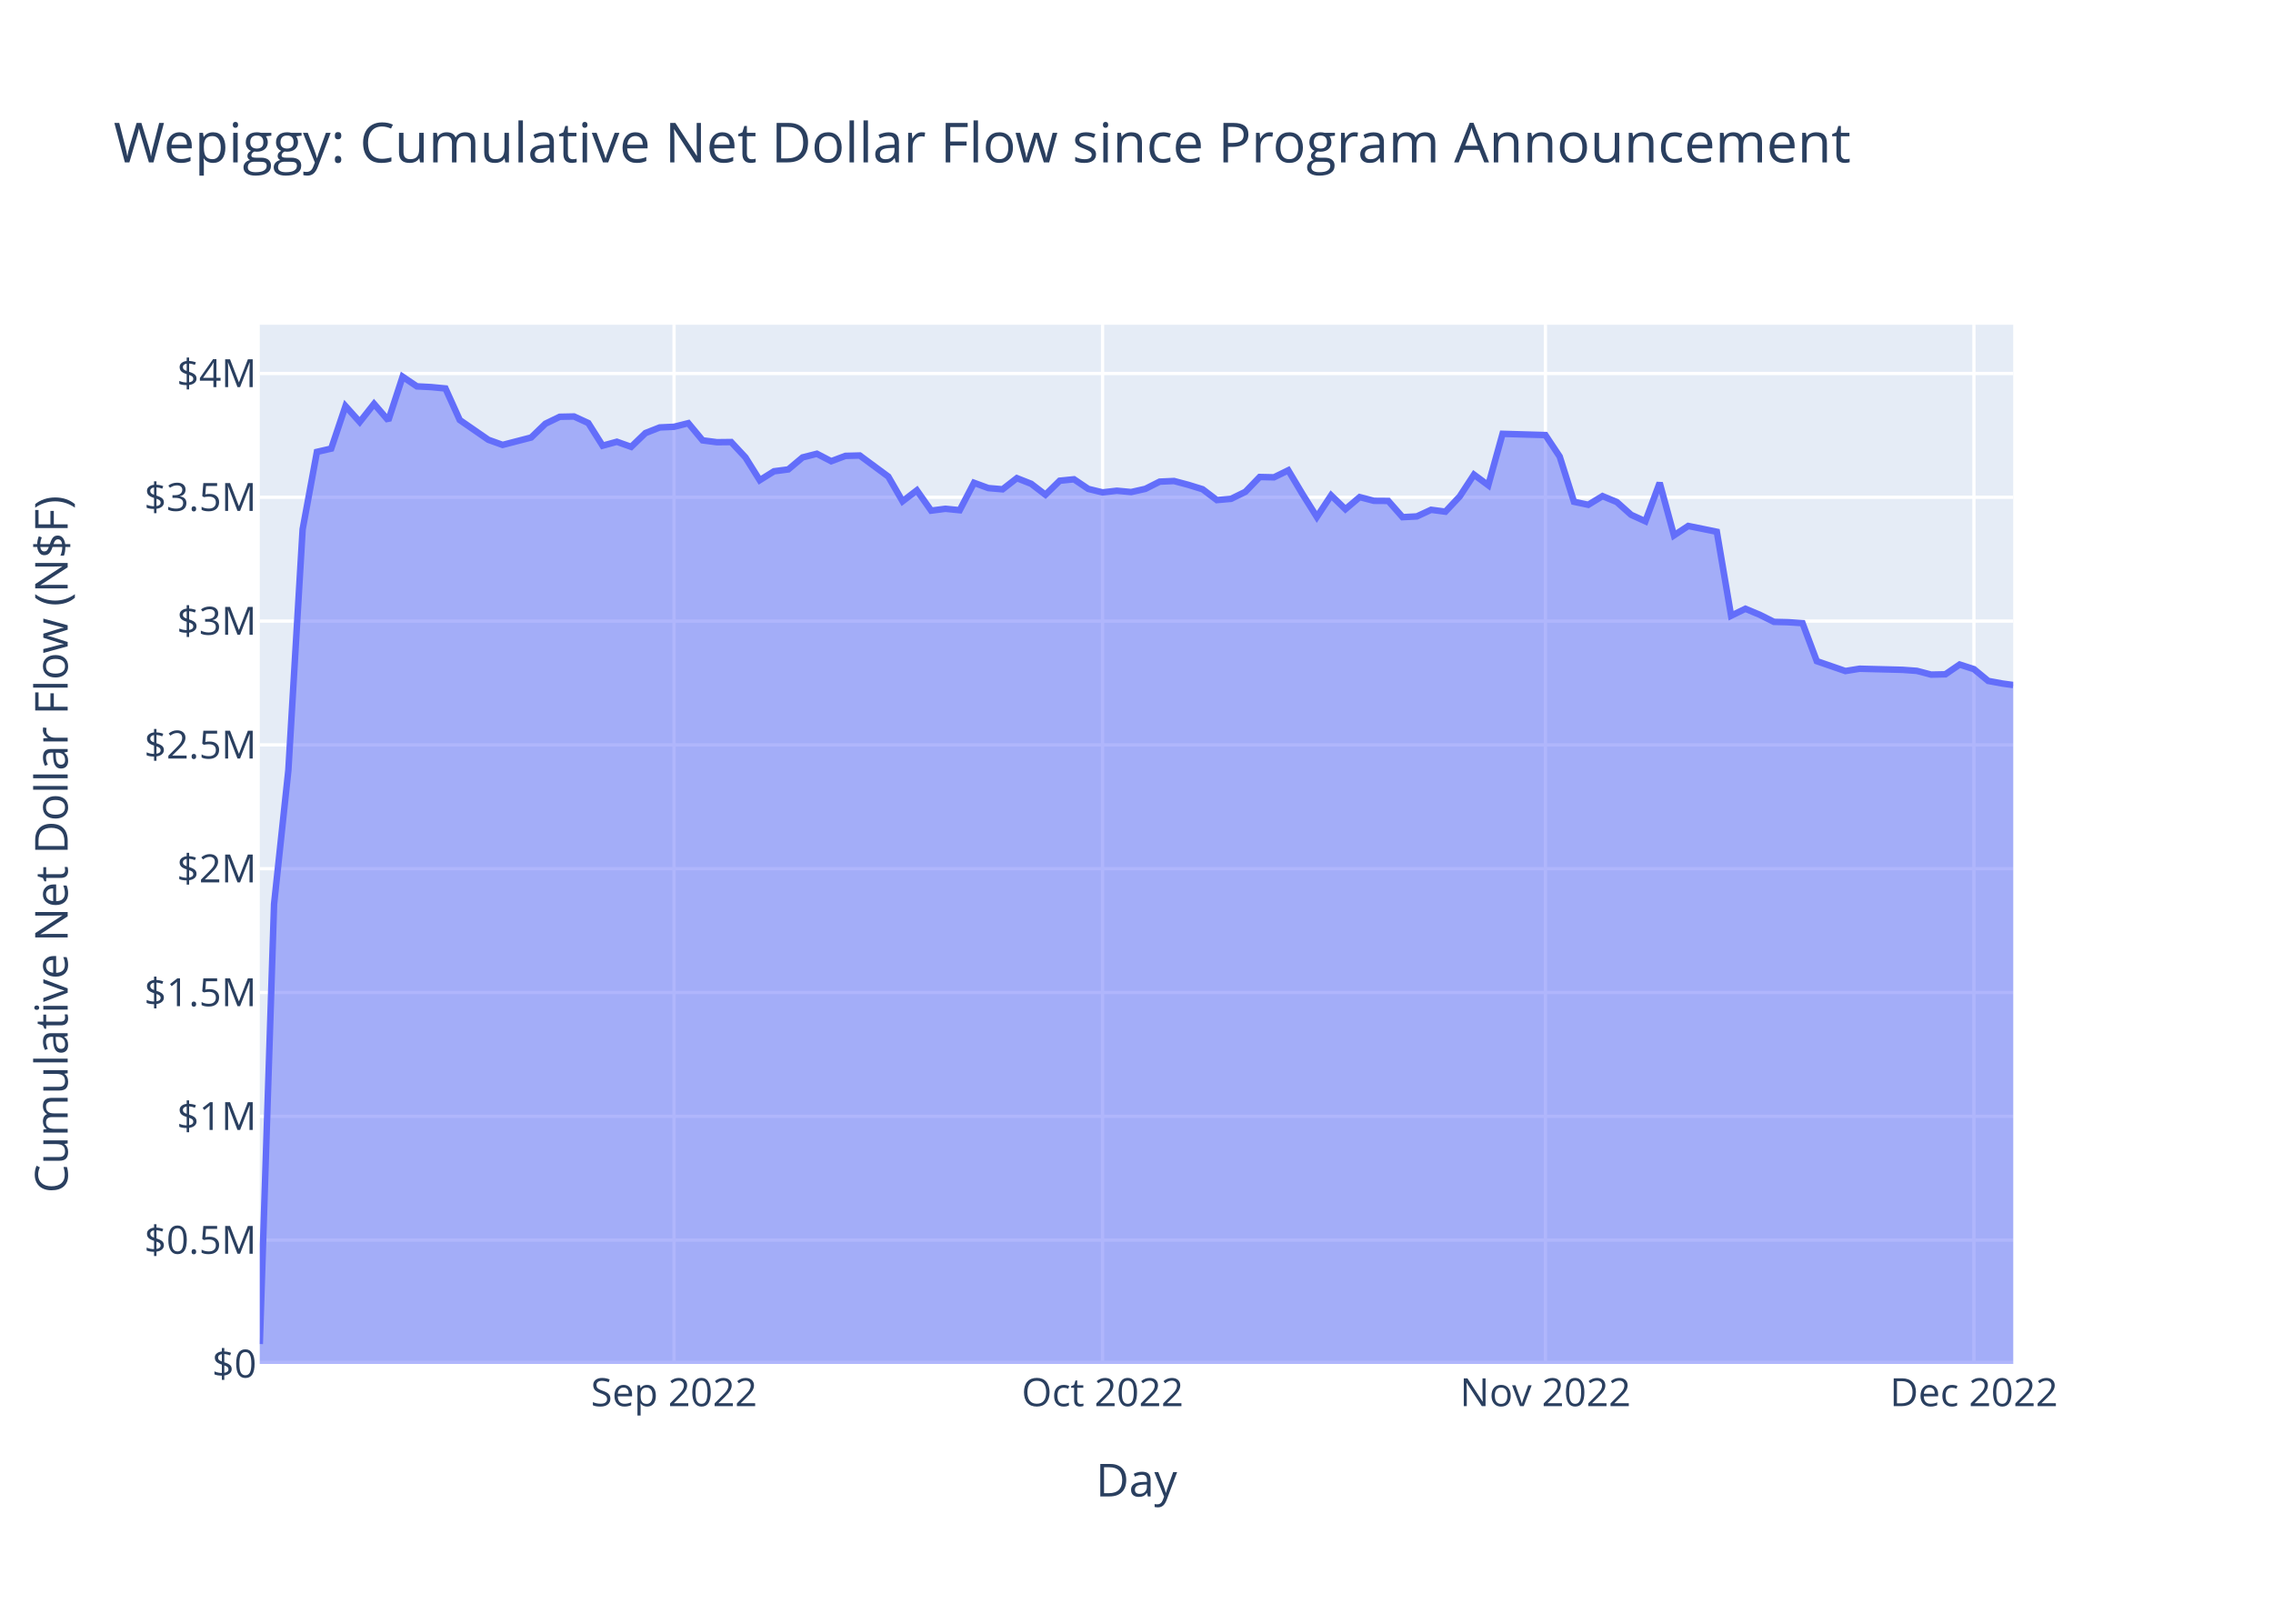
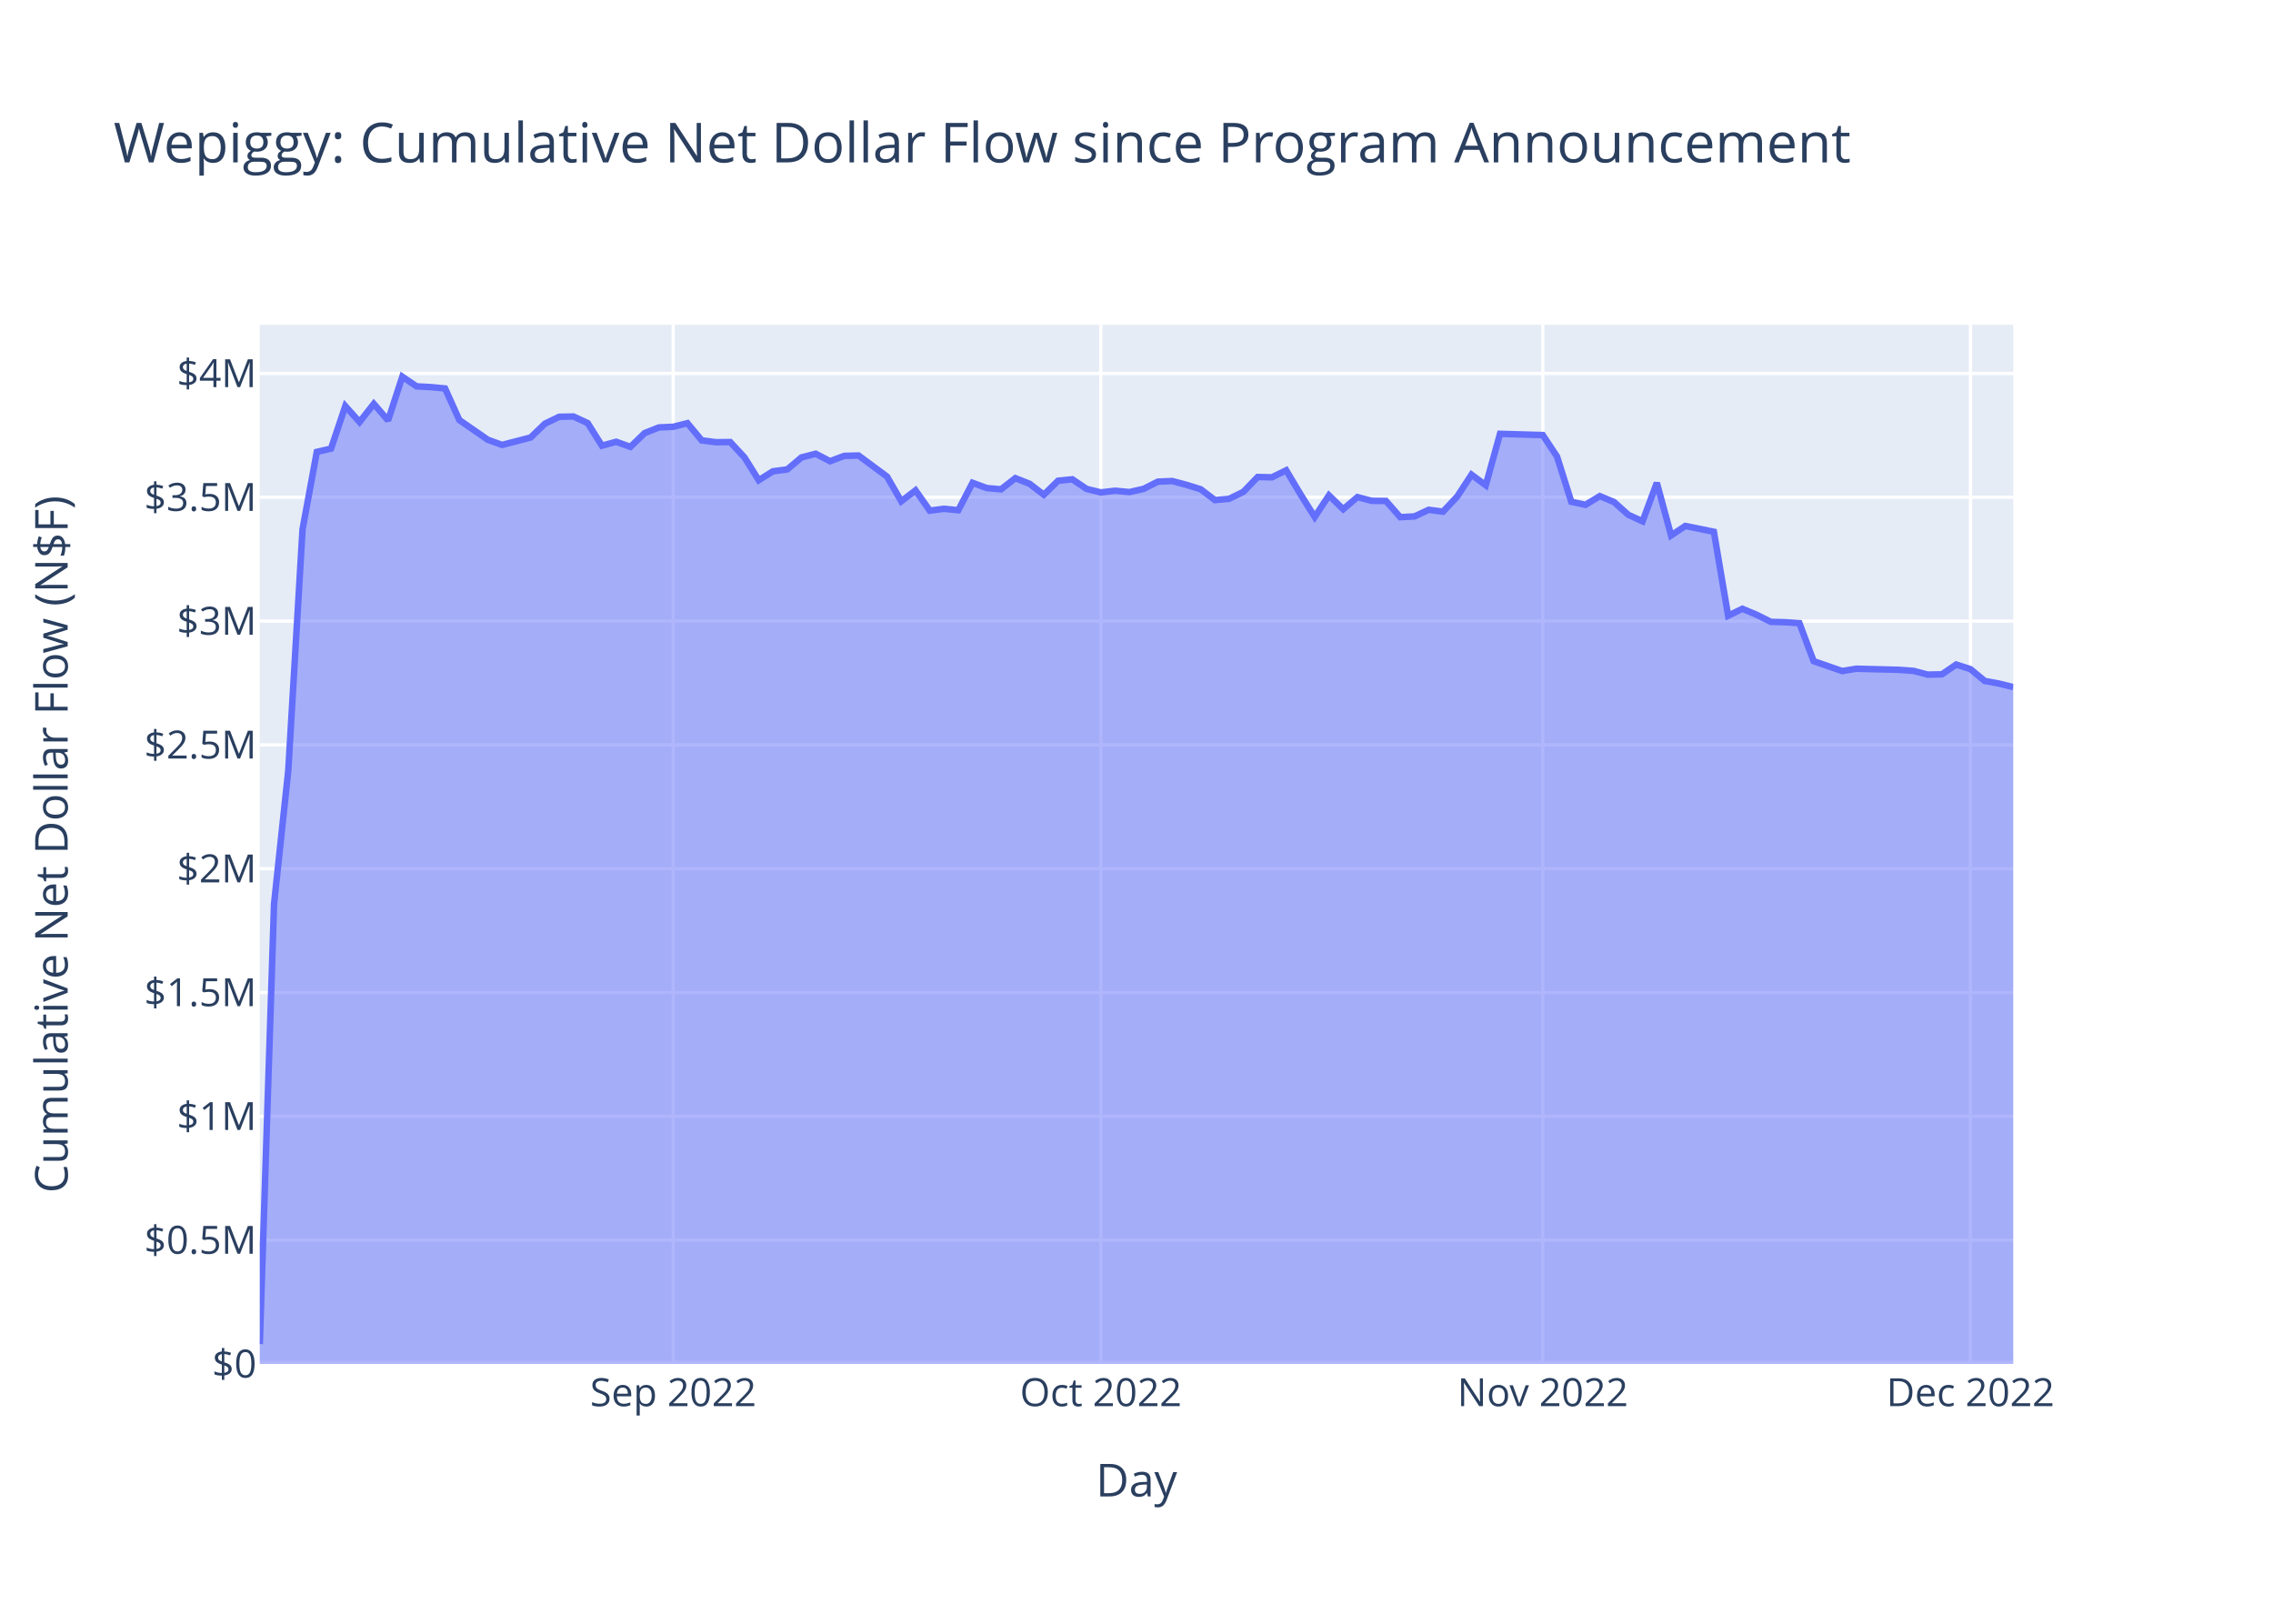
<svg xmlns="http://www.w3.org/2000/svg" class="main-svg" width="700" height="500" style="" viewBox="0 0 700 500">
  <rect x="0" y="0" width="700" height="500" style="fill: rgb(255, 255, 255); fill-opacity: 1;" />
-   <defs id="defs-b5c860">
+   <defs id="defs-db7991">
    <g class="clips">
-       <clipPath id="clipb5c860xyplot" class="plotclip">
+       <clipPath id="clipdb7991xyplot" class="plotclip">
        <rect width="540" height="320" />
      </clipPath>
-       <clipPath class="axesclip" id="clipb5c860x">
+       <clipPath class="axesclip" id="clipdb7991x">
        <rect x="80" y="0" width="540" height="500" />
      </clipPath>
-       <clipPath class="axesclip" id="clipb5c860y">
+       <clipPath class="axesclip" id="clipdb7991y">
        <rect x="0" y="100" width="700" height="320" />
      </clipPath>
-       <clipPath class="axesclip" id="clipb5c860xy">
+       <clipPath class="axesclip" id="clipdb7991xy">
        <rect x="80" y="100" width="540" height="320" />
      </clipPath>
    </g>
    <g class="gradients" />
    <g class="patterns" />
  </defs>
  <g class="bglayer">
    <rect class="bg" x="80" y="100" width="540" height="320" style="fill: rgb(229, 236, 246); fill-opacity: 1; stroke-width: 0;" />
  </g>
  <g class="layer-below">
    <g class="imagelayer" />
    <g class="shapelayer" />
  </g>
  <g class="cartesianlayer">
    <g class="subplot xy">
      <g class="layer-subplot">
        <g class="shapelayer" />
        <g class="imagelayer" />
      </g>
      <g class="minor-gridlayer">
        <g class="x" />
        <g class="y" />
      </g>
      <g class="gridlayer">
        <g class="x">
-           <path class="xgrid crisp" transform="translate(207.58,0)" d="M0,100v320" style="stroke: rgb(255, 255, 255); stroke-opacity: 1; stroke-width: 1px;" />
-           <path class="xgrid crisp" transform="translate(339.55,0)" d="M0,100v320" style="stroke: rgb(255, 255, 255); stroke-opacity: 1; stroke-width: 1px;" />
-           <path class="xgrid crisp" transform="translate(475.93,0)" d="M0,100v320" style="stroke: rgb(255, 255, 255); stroke-opacity: 1; stroke-width: 1px;" />
-           <path class="xgrid crisp" transform="translate(607.9,0)" d="M0,100v320" style="stroke: rgb(255, 255, 255); stroke-opacity: 1; stroke-width: 1px;" />
+           <path class="xgrid crisp" transform="translate(207.32,0)" d="M0,100v320" style="stroke: rgb(255, 255, 255); stroke-opacity: 1; stroke-width: 1px;" />
+           <path class="xgrid crisp" transform="translate(339.02,0)" d="M0,100v320" style="stroke: rgb(255, 255, 255); stroke-opacity: 1; stroke-width: 1px;" />
+           <path class="xgrid crisp" transform="translate(475.12,0)" d="M0,100v320" style="stroke: rgb(255, 255, 255); stroke-opacity: 1; stroke-width: 1px;" />
+           <path class="xgrid crisp" transform="translate(606.83,0)" d="M0,100v320" style="stroke: rgb(255, 255, 255); stroke-opacity: 1; stroke-width: 1px;" />
        </g>
        <g class="y">
          <path class="ygrid crisp" transform="translate(0,381.87)" d="M80,0h540" style="stroke: rgb(255, 255, 255); stroke-opacity: 1; stroke-width: 1px;" />
          <path class="ygrid crisp" transform="translate(0,343.75)" d="M80,0h540" style="stroke: rgb(255, 255, 255); stroke-opacity: 1; stroke-width: 1px;" />
          <path class="ygrid crisp" transform="translate(0,305.62)" d="M80,0h540" style="stroke: rgb(255, 255, 255); stroke-opacity: 1; stroke-width: 1px;" />
          <path class="ygrid crisp" transform="translate(0,267.5)" d="M80,0h540" style="stroke: rgb(255, 255, 255); stroke-opacity: 1; stroke-width: 1px;" />
          <path class="ygrid crisp" transform="translate(0,229.37)" d="M80,0h540" style="stroke: rgb(255, 255, 255); stroke-opacity: 1; stroke-width: 1px;" />
          <path class="ygrid crisp" transform="translate(0,191.25)" d="M80,0h540" style="stroke: rgb(255, 255, 255); stroke-opacity: 1; stroke-width: 1px;" />
          <path class="ygrid crisp" transform="translate(0,153.12)" d="M80,0h540" style="stroke: rgb(255, 255, 255); stroke-opacity: 1; stroke-width: 1px;" />
          <path class="ygrid crisp" transform="translate(0,115)" d="M80,0h540" style="stroke: rgb(255, 255, 255); stroke-opacity: 1; stroke-width: 1px;" />
        </g>
      </g>
      <g class="zerolinelayer">
        <path class="yzl zl crisp" transform="translate(0,420)" d="M80,0h540" style="stroke: rgb(255, 255, 255); stroke-opacity: 1; stroke-width: 2px;" />
      </g>
      <path class="xlines-below" />
      <path class="ylines-below" />
      <g class="overlines-below" />
      <g class="xaxislayer-below" />
      <g class="yaxislayer-below" />
      <g class="overaxes-below" />
-       <g class="plot" transform="translate(80,100)" clip-path="url(#clipb5c860xyplot)">
+       <g class="plot" transform="translate(80,100)" clip-path="url(#clipdb7991xyplot)">
        <g class="scatterlayer mlayer">
-           <g class="trace scatter trace1fdfcf" style="stroke-miterlimit: 2;">
+           <g class="trace scatter trace169aa5" style="stroke-miterlimit: 2;">
            <g class="fills">
              <g>
-                 <path class="js-fill" d="M540,320L0,320L0,313.87L4.4,178.41L8.8,137.22L13.2,62.99L17.6,39.15L22,38.14L26.4,25.05L30.79,29.94L35.19,24.36L39.59,29.46L43.99,16L48.39,18.97L52.79,19.2L57.19,19.62L61.59,29.34L70.39,35.42L74.79,37L83.58,34.72L87.98,30.47L92.38,28.34L96.78,28.25L101.18,30.27L105.58,37.24L109.98,36.03L114.38,37.6L118.78,33.35L123.18,31.62L127.58,31.42L131.98,30.31L136.37,35.6L140.77,36.17L145.17,36.12L149.57,40.84L153.97,47.87L158.37,45.12L162.77,44.55L167.17,40.85L171.57,39.73L175.97,42.02L180.37,40.38L184.77,40.26L193.56,46.75L197.96,54.36L202.36,50.99L206.76,57.24L211.16,56.67L215.56,57.11L219.96,48.67L224.36,50.29L228.76,50.67L233.16,47.24L237.56,48.97L241.96,52.34L246.35,48.03L250.75,47.59L255.15,50.55L259.55,51.62L263.95,51.11L268.35,51.52L272.75,50.53L277.15,48.31L281.55,48.12L285.95,49.29L290.35,50.65L294.75,53.99L299.14,53.6L303.54,51.44L307.94,46.88L312.34,46.98L316.74,44.82L321.14,52.18L325.54,59.18L329.94,52.54L334.34,56.8L338.74,53.07L343.14,54.22L347.54,54.25L351.94,59.25L356.33,59.02L360.73,56.98L365.13,57.56L369.53,52.88L373.93,46.16L378.33,49.42L382.73,33.59L395.93,33.97L400.33,40.59L404.73,54.51L409.12,55.44L413.52,52.77L417.92,54.59L422.32,58.52L426.72,60.52L431.12,48.68L435.52,64.86L439.92,61.96L444.32,62.85L448.72,63.75L453.12,89.6L457.52,87.46L461.92,89.3L466.31,91.49L470.71,91.6L475.11,91.89L479.51,103.59L488.31,106.63L492.71,105.92L505.91,106.26L510.31,106.58L514.71,107.73L519.1,107.64L523.5,104.63L527.9,106.05L532.3,109.68L536.7,110.49L540,110.94" style="fill: rgb(99, 110, 250); fill-opacity: 0.5; stroke-width: 0;" />
+                 <path class="js-fill" d="M540,320L0,320L0,313.87L4.39,178.41L8.78,137.22L13.17,62.99L17.56,39.15L21.95,38.14L26.34,25.05L30.73,29.94L35.12,24.36L39.51,29.46L43.9,16L48.29,18.97L52.68,19.2L57.07,19.62L61.46,29.34L70.24,35.42L74.63,37L83.41,34.72L87.81,30.47L92.2,28.34L96.59,28.25L100.98,30.27L105.37,37.24L109.76,36.03L114.15,37.6L118.54,33.35L122.93,31.62L127.32,31.42L131.71,30.31L136.1,35.6L140.49,36.17L144.88,36.12L149.27,40.84L153.66,47.87L158.05,45.12L162.44,44.55L166.83,40.85L171.22,39.73L175.61,42.02L180,40.38L184.39,40.26L193.17,46.75L197.56,54.36L201.95,50.99L206.34,57.24L210.73,56.67L215.12,57.11L219.51,48.67L223.9,50.29L228.29,50.67L232.68,47.24L237.07,48.97L241.46,52.34L245.85,48.03L250.24,47.59L254.63,50.55L259.02,51.62L263.42,51.11L267.81,51.52L272.2,50.53L276.59,48.31L280.98,48.12L285.37,49.29L289.76,50.65L294.15,53.99L298.54,53.6L302.93,51.44L307.32,46.88L311.71,46.98L316.1,44.82L320.49,52.18L324.88,59.18L329.27,52.54L333.66,56.8L338.05,53.07L342.44,54.22L346.83,54.25L351.22,59.25L355.61,59.02L360,56.98L364.39,57.56L368.78,52.88L373.17,46.16L377.56,49.42L381.95,33.59L395.12,33.97L399.51,40.59L403.9,54.51L408.29,55.44L412.68,52.77L417.07,54.59L421.46,58.52L425.85,60.52L430.24,48.68L434.64,64.86L439.03,61.96L443.42,62.85L447.81,63.75L452.2,89.6L456.59,87.46L460.98,89.3L465.37,91.49L469.76,91.6L474.15,91.89L478.54,103.59L487.32,106.63L491.71,105.92L504.88,106.26L509.27,106.58L513.66,107.73L518.05,107.64L522.44,104.63L526.83,106.05L531.22,109.68L535.61,110.49L540,111.58" style="fill: rgb(99, 110, 250); fill-opacity: 0.5; stroke-width: 0;" />
              </g>
            </g>
            <g class="errorbars" />
            <g class="lines">
-               <path class="js-line" d="M0,313.87L4.4,178.41L8.8,137.22L13.2,62.99L17.6,39.15L22,38.14L26.4,25.05L30.79,29.94L35.19,24.36L39.59,29.46L43.99,16L48.39,18.97L52.79,19.2L57.19,19.62L61.59,29.34L70.39,35.42L74.79,37L83.58,34.72L87.98,30.47L92.38,28.34L96.78,28.25L101.18,30.27L105.58,37.24L109.98,36.03L114.38,37.6L118.78,33.35L123.18,31.62L127.58,31.42L131.98,30.31L136.37,35.6L140.77,36.17L145.17,36.12L149.57,40.84L153.97,47.87L158.37,45.12L162.77,44.55L167.17,40.85L171.57,39.73L175.97,42.02L180.37,40.38L184.77,40.26L193.56,46.75L197.96,54.36L202.36,50.99L206.76,57.24L211.16,56.67L215.56,57.11L219.96,48.67L224.36,50.29L228.76,50.67L233.16,47.24L237.56,48.97L241.96,52.34L246.35,48.03L250.75,47.59L255.15,50.55L259.55,51.62L263.95,51.11L268.35,51.52L272.75,50.53L277.15,48.31L281.55,48.12L285.95,49.29L290.35,50.65L294.75,53.99L299.14,53.6L303.54,51.44L307.94,46.88L312.34,46.98L316.74,44.82L321.14,52.18L325.54,59.18L329.94,52.54L334.34,56.8L338.74,53.07L343.14,54.22L347.54,54.25L351.94,59.25L356.33,59.02L360.73,56.98L365.13,57.56L369.53,52.88L373.93,46.16L378.33,49.42L382.73,33.59L395.93,33.97L400.33,40.59L404.73,54.51L409.12,55.44L413.52,52.77L417.92,54.59L422.32,58.52L426.72,60.52L431.12,48.68L435.52,64.86L439.92,61.96L444.32,62.85L448.72,63.75L453.12,89.6L457.52,87.46L461.92,89.3L466.31,91.49L470.71,91.6L475.11,91.89L479.51,103.59L488.31,106.63L492.71,105.92L505.91,106.26L510.31,106.58L514.71,107.73L519.1,107.64L523.5,104.63L527.9,106.05L532.3,109.68L536.7,110.49L540,110.94" style="vector-effect: non-scaling-stroke; fill: none; stroke: rgb(99, 110, 250); stroke-opacity: 1; stroke-width: 2px; opacity: 1;" />
+               <path class="js-line" d="M0,313.87L4.39,178.41L8.78,137.22L13.17,62.99L17.56,39.15L21.95,38.14L26.34,25.05L30.73,29.94L35.12,24.36L39.51,29.46L43.9,16L48.29,18.97L52.68,19.2L57.07,19.62L61.46,29.34L70.24,35.42L74.63,37L83.41,34.72L87.81,30.47L92.2,28.34L96.59,28.25L100.98,30.27L105.37,37.24L109.76,36.03L114.15,37.6L118.54,33.35L122.93,31.62L127.32,31.42L131.71,30.31L136.1,35.6L140.49,36.17L144.88,36.12L149.27,40.84L153.66,47.87L158.05,45.12L162.44,44.55L166.83,40.85L171.22,39.73L175.61,42.02L180,40.38L184.39,40.26L193.17,46.75L197.56,54.36L201.95,50.99L206.34,57.24L210.73,56.67L215.12,57.11L219.51,48.67L223.9,50.29L228.29,50.67L232.68,47.24L237.07,48.97L241.46,52.34L245.85,48.03L250.24,47.59L254.63,50.55L259.02,51.62L263.42,51.11L267.81,51.52L272.2,50.53L276.59,48.31L280.98,48.12L285.37,49.29L289.76,50.65L294.15,53.99L298.54,53.6L302.93,51.44L307.32,46.88L311.71,46.98L316.1,44.82L320.49,52.18L324.88,59.18L329.27,52.54L333.66,56.8L338.05,53.07L342.44,54.22L346.83,54.25L351.22,59.25L355.61,59.02L360,56.98L364.39,57.56L368.78,52.88L373.17,46.16L377.56,49.42L381.95,33.59L395.12,33.97L399.51,40.59L403.9,54.51L408.29,55.44L412.68,52.77L417.07,54.59L421.46,58.52L425.85,60.52L430.24,48.68L434.64,64.86L439.03,61.96L443.42,62.85L447.81,63.75L452.2,89.6L456.59,87.46L460.98,89.3L465.37,91.49L469.76,91.6L474.15,91.89L478.54,103.59L487.32,106.63L491.71,105.92L504.88,106.26L509.27,106.58L513.66,107.73L518.05,107.64L522.44,104.63L526.83,106.05L531.22,109.68L535.61,110.49L540,111.58" style="vector-effect: non-scaling-stroke; fill: none; stroke: rgb(99, 110, 250); stroke-opacity: 1; stroke-width: 2px; opacity: 1;" />
            </g>
            <g class="points" />
            <g class="text" />
          </g>
        </g>
      </g>
      <g class="overplot" />
      <path class="xlines-above crisp" d="M0,0" style="fill: none;" />
      <path class="ylines-above crisp" d="M0,0" style="fill: none;" />
      <g class="overlines-above" />
      <g class="xaxislayer-above">
        <g class="xtick">
-           <text text-anchor="middle" x="0" y="433" transform="translate(207.58,0)" style="font-family: 'Open Sans', verdana, arial, sans-serif; font-size: 12px; fill: rgb(42, 63, 95); fill-opacity: 1; white-space: pre; opacity: 1;">Sep 2022</text>
+           <text text-anchor="middle" x="0" y="433" transform="translate(207.32,0)" style="font-family: 'Open Sans', verdana, arial, sans-serif; font-size: 12px; fill: rgb(42, 63, 95); fill-opacity: 1; white-space: pre; opacity: 1;">Sep 2022</text>
        </g>
        <g class="xtick">
-           <text text-anchor="middle" x="0" y="433" style="font-family: 'Open Sans', verdana, arial, sans-serif; font-size: 12px; fill: rgb(42, 63, 95); fill-opacity: 1; white-space: pre; opacity: 1;" transform="translate(339.55,0)">Oct 2022</text>
+           <text text-anchor="middle" x="0" y="433" style="font-family: 'Open Sans', verdana, arial, sans-serif; font-size: 12px; fill: rgb(42, 63, 95); fill-opacity: 1; white-space: pre; opacity: 1;" transform="translate(339.02,0)">Oct 2022</text>
        </g>
        <g class="xtick">
-           <text text-anchor="middle" x="0" y="433" style="font-family: 'Open Sans', verdana, arial, sans-serif; font-size: 12px; fill: rgb(42, 63, 95); fill-opacity: 1; white-space: pre; opacity: 1;" transform="translate(475.93,0)">Nov 2022</text>
+           <text text-anchor="middle" x="0" y="433" style="font-family: 'Open Sans', verdana, arial, sans-serif; font-size: 12px; fill: rgb(42, 63, 95); fill-opacity: 1; white-space: pre; opacity: 1;" transform="translate(475.12,0)">Nov 2022</text>
        </g>
        <g class="xtick">
-           <text text-anchor="middle" x="0" y="433" style="font-family: 'Open Sans', verdana, arial, sans-serif; font-size: 12px; fill: rgb(42, 63, 95); fill-opacity: 1; white-space: pre; opacity: 1;" transform="translate(607.9,0)">Dec 2022</text>
+           <text text-anchor="middle" x="0" y="433" style="font-family: 'Open Sans', verdana, arial, sans-serif; font-size: 12px; fill: rgb(42, 63, 95); fill-opacity: 1; white-space: pre; opacity: 1;" transform="translate(606.83,0)">Dec 2022</text>
        </g>
      </g>
      <g class="yaxislayer-above">
        <g class="ytick">
          <text text-anchor="end" x="79" y="4.2" transform="translate(0,420)" style="font-family: 'Open Sans', verdana, arial, sans-serif; font-size: 12px; fill: rgb(42, 63, 95); fill-opacity: 1; white-space: pre; opacity: 1;">$0</text>
        </g>
        <g class="ytick">
          <text text-anchor="end" x="79" y="4.2" style="font-family: 'Open Sans', verdana, arial, sans-serif; font-size: 12px; fill: rgb(42, 63, 95); fill-opacity: 1; white-space: pre; opacity: 1;" transform="translate(0,381.87)">$0.5M</text>
        </g>
        <g class="ytick">
          <text text-anchor="end" x="79" y="4.2" style="font-family: 'Open Sans', verdana, arial, sans-serif; font-size: 12px; fill: rgb(42, 63, 95); fill-opacity: 1; white-space: pre; opacity: 1;" transform="translate(0,343.75)">$1M</text>
        </g>
        <g class="ytick">
          <text text-anchor="end" x="79" y="4.2" style="font-family: 'Open Sans', verdana, arial, sans-serif; font-size: 12px; fill: rgb(42, 63, 95); fill-opacity: 1; white-space: pre; opacity: 1;" transform="translate(0,305.62)">$1.5M</text>
        </g>
        <g class="ytick">
          <text text-anchor="end" x="79" y="4.2" style="font-family: 'Open Sans', verdana, arial, sans-serif; font-size: 12px; fill: rgb(42, 63, 95); fill-opacity: 1; white-space: pre; opacity: 1;" transform="translate(0,267.5)">$2M</text>
        </g>
        <g class="ytick">
          <text text-anchor="end" x="79" y="4.2" style="font-family: 'Open Sans', verdana, arial, sans-serif; font-size: 12px; fill: rgb(42, 63, 95); fill-opacity: 1; white-space: pre; opacity: 1;" transform="translate(0,229.37)">$2.5M</text>
        </g>
        <g class="ytick">
          <text text-anchor="end" x="79" y="4.2" style="font-family: 'Open Sans', verdana, arial, sans-serif; font-size: 12px; fill: rgb(42, 63, 95); fill-opacity: 1; white-space: pre; opacity: 1;" transform="translate(0,191.25)">$3M</text>
        </g>
        <g class="ytick">
          <text text-anchor="end" x="79" y="4.2" style="font-family: 'Open Sans', verdana, arial, sans-serif; font-size: 12px; fill: rgb(42, 63, 95); fill-opacity: 1; white-space: pre; opacity: 1;" transform="translate(0,153.12)">$3.5M</text>
        </g>
        <g class="ytick">
          <text text-anchor="end" x="79" y="4.2" style="font-family: 'Open Sans', verdana, arial, sans-serif; font-size: 12px; fill: rgb(42, 63, 95); fill-opacity: 1; white-space: pre; opacity: 1;" transform="translate(0,115)">$4M</text>
        </g>
      </g>
      <g class="overaxes-above" />
    </g>
  </g>
  <g class="polarlayer" />
  <g class="smithlayer" />
  <g class="ternarylayer" />
  <g class="geolayer" />
  <g class="funnelarealayer" />
  <g class="pielayer" />
  <g class="iciclelayer" />
  <g class="treemaplayer" />
  <g class="sunburstlayer" />
  <g class="glimages" />
-   <defs id="topdefs-b5c860">
+   <defs id="topdefs-db7991">
    <g class="clips" />
  </defs>
  <g class="layer-above">
    <g class="imagelayer" />
    <g class="shapelayer" />
  </g>
  <g class="infolayer">
    <g class="g-gtitle">
      <text class="gtitle" x="35" y="50" text-anchor="start" dy="0em" style="font-family: 'Open Sans', verdana, arial, sans-serif; font-size: 17px; fill: rgb(42, 63, 95); opacity: 1; font-weight: normal; white-space: pre;">Wepiggy: Cumulative Net Dollar Flow since Program Announcement</text>
    </g>
    <g class="g-xtitle">
      <text class="xtitle" x="350" y="460.8" text-anchor="middle" style="font-family: 'Open Sans', verdana, arial, sans-serif; font-size: 14px; fill: rgb(42, 63, 95); opacity: 1; font-weight: normal; white-space: pre;">Day</text>
    </g>
    <g class="g-ytitle">
      <text class="ytitle" transform="rotate(-90,20.84063,260)" x="20.841" y="260" text-anchor="middle" style="font-family: 'Open Sans', verdana, arial, sans-serif; font-size: 14px; fill: rgb(42, 63, 95); opacity: 1; font-weight: normal; white-space: pre;">Cumulative Net Dollar Flow (N$F)</text>
    </g>
  </g>
</svg>
